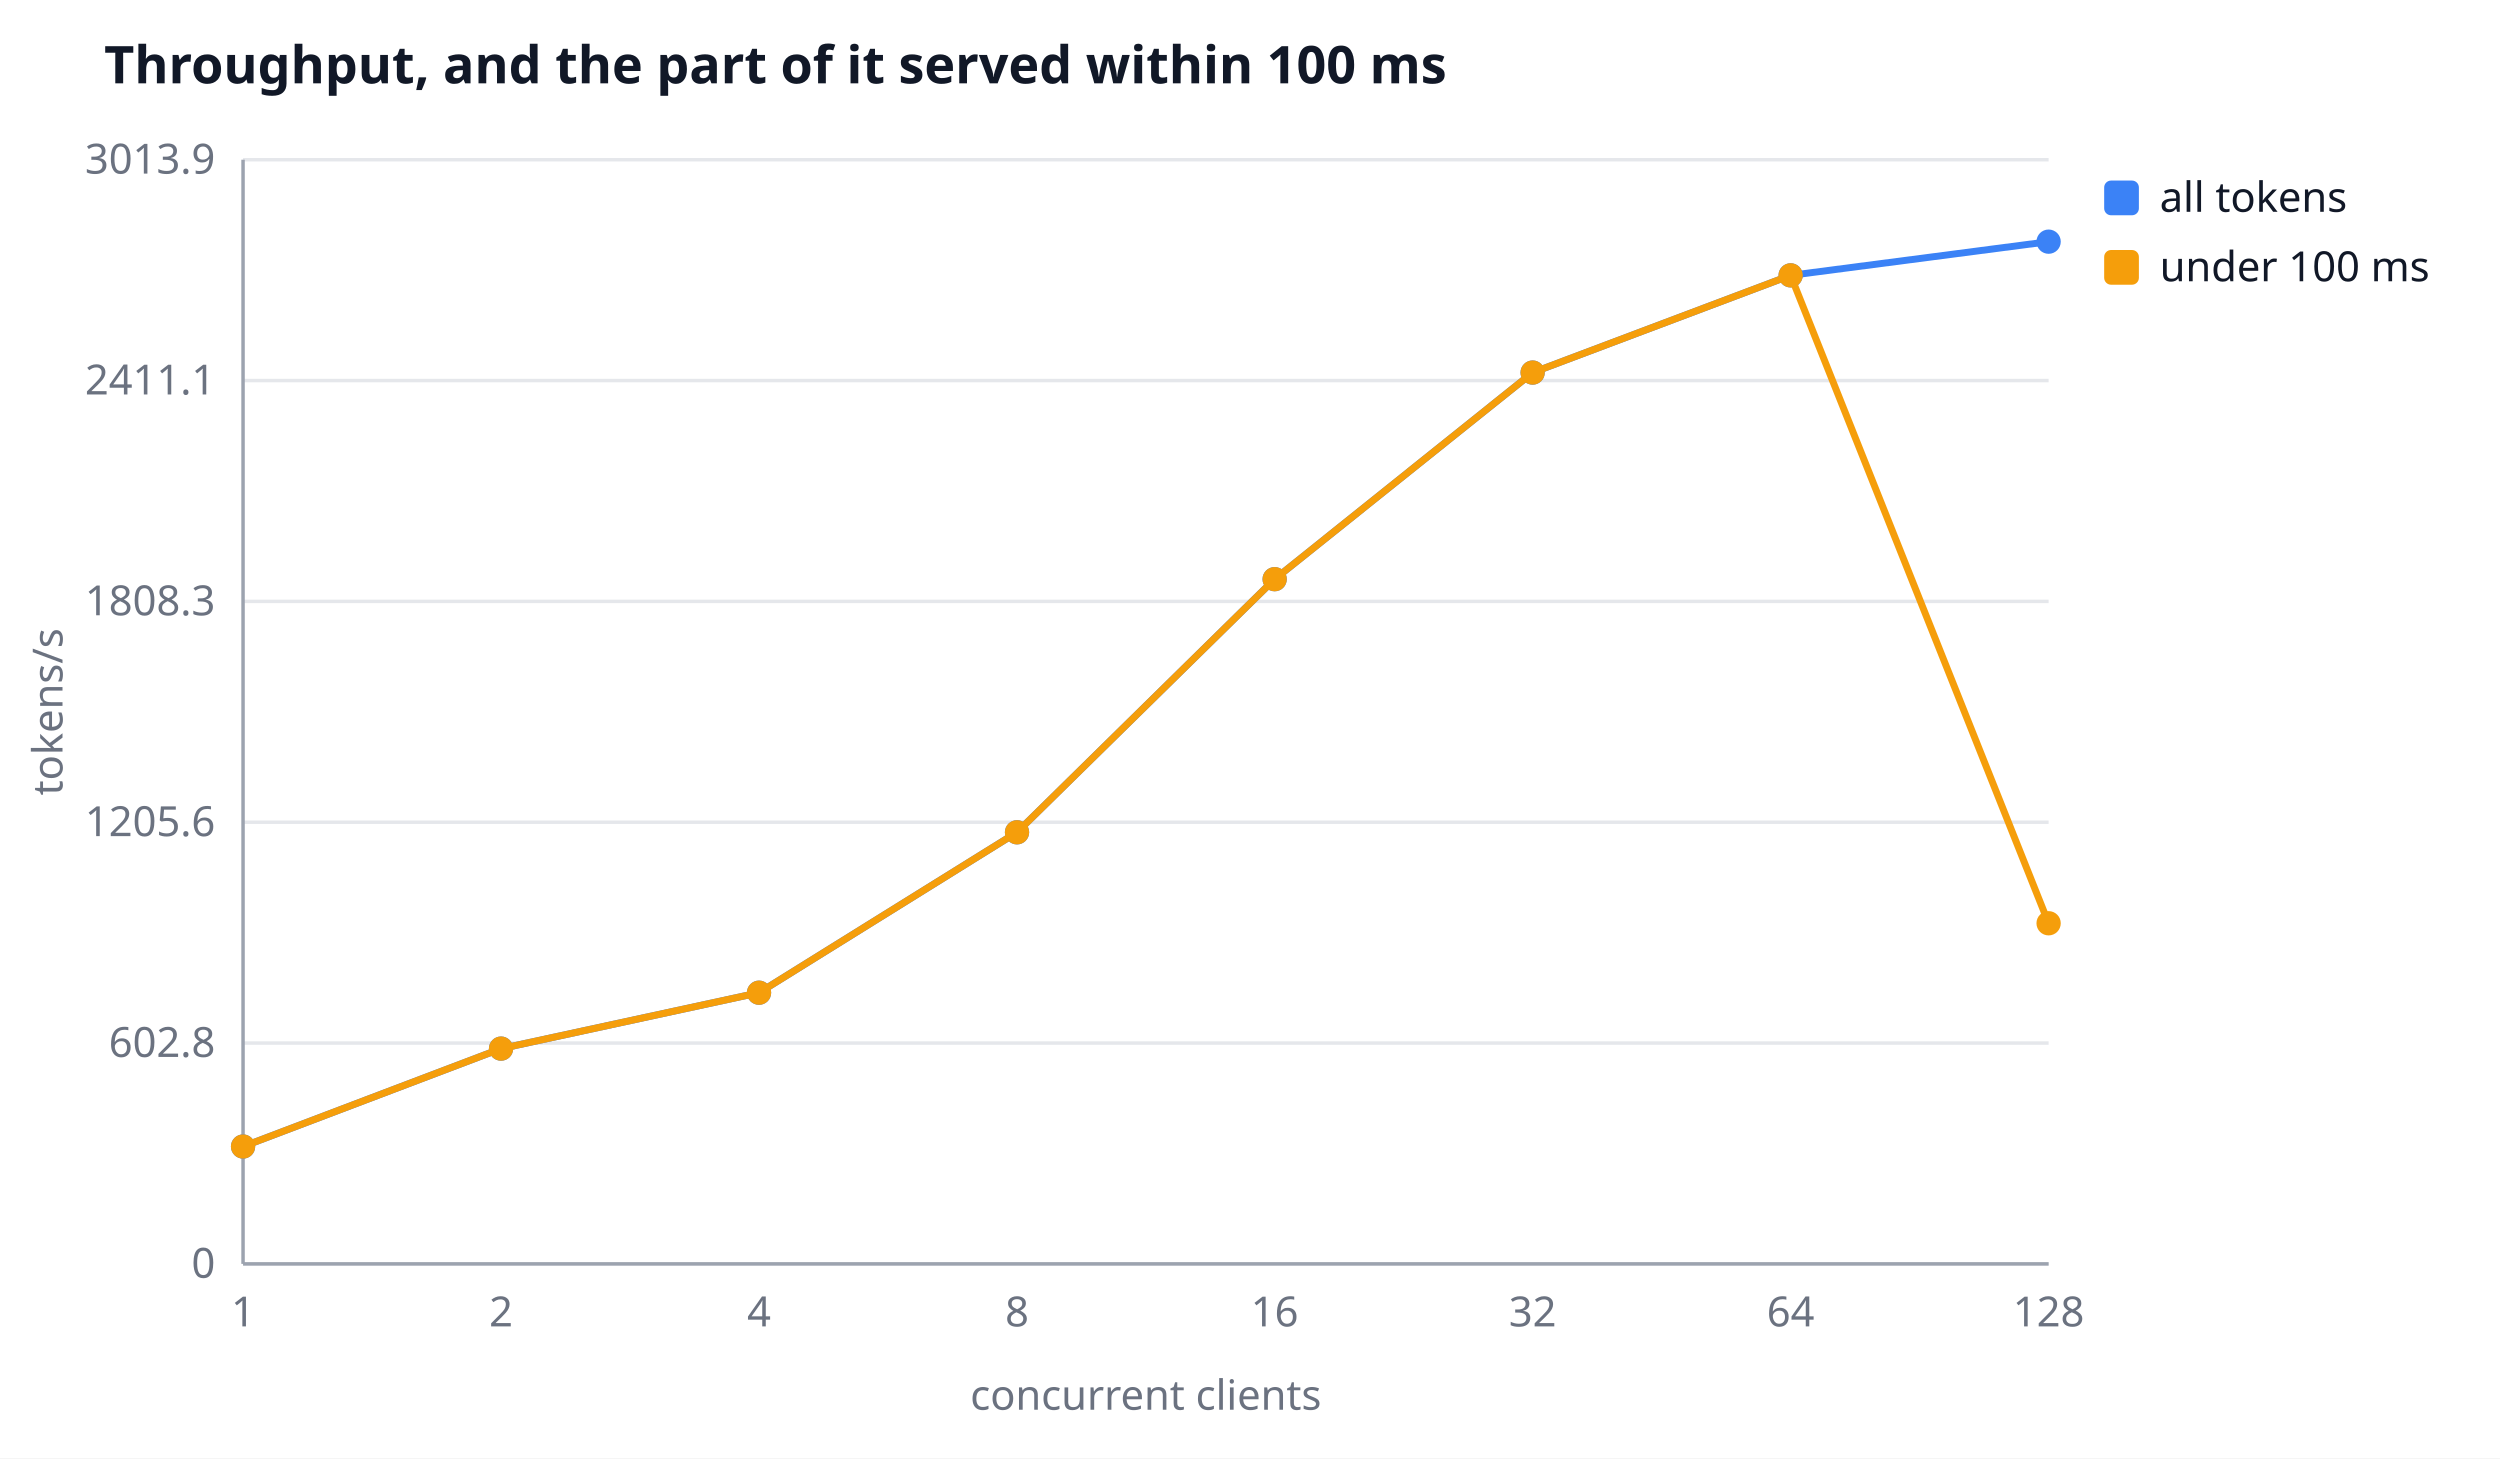
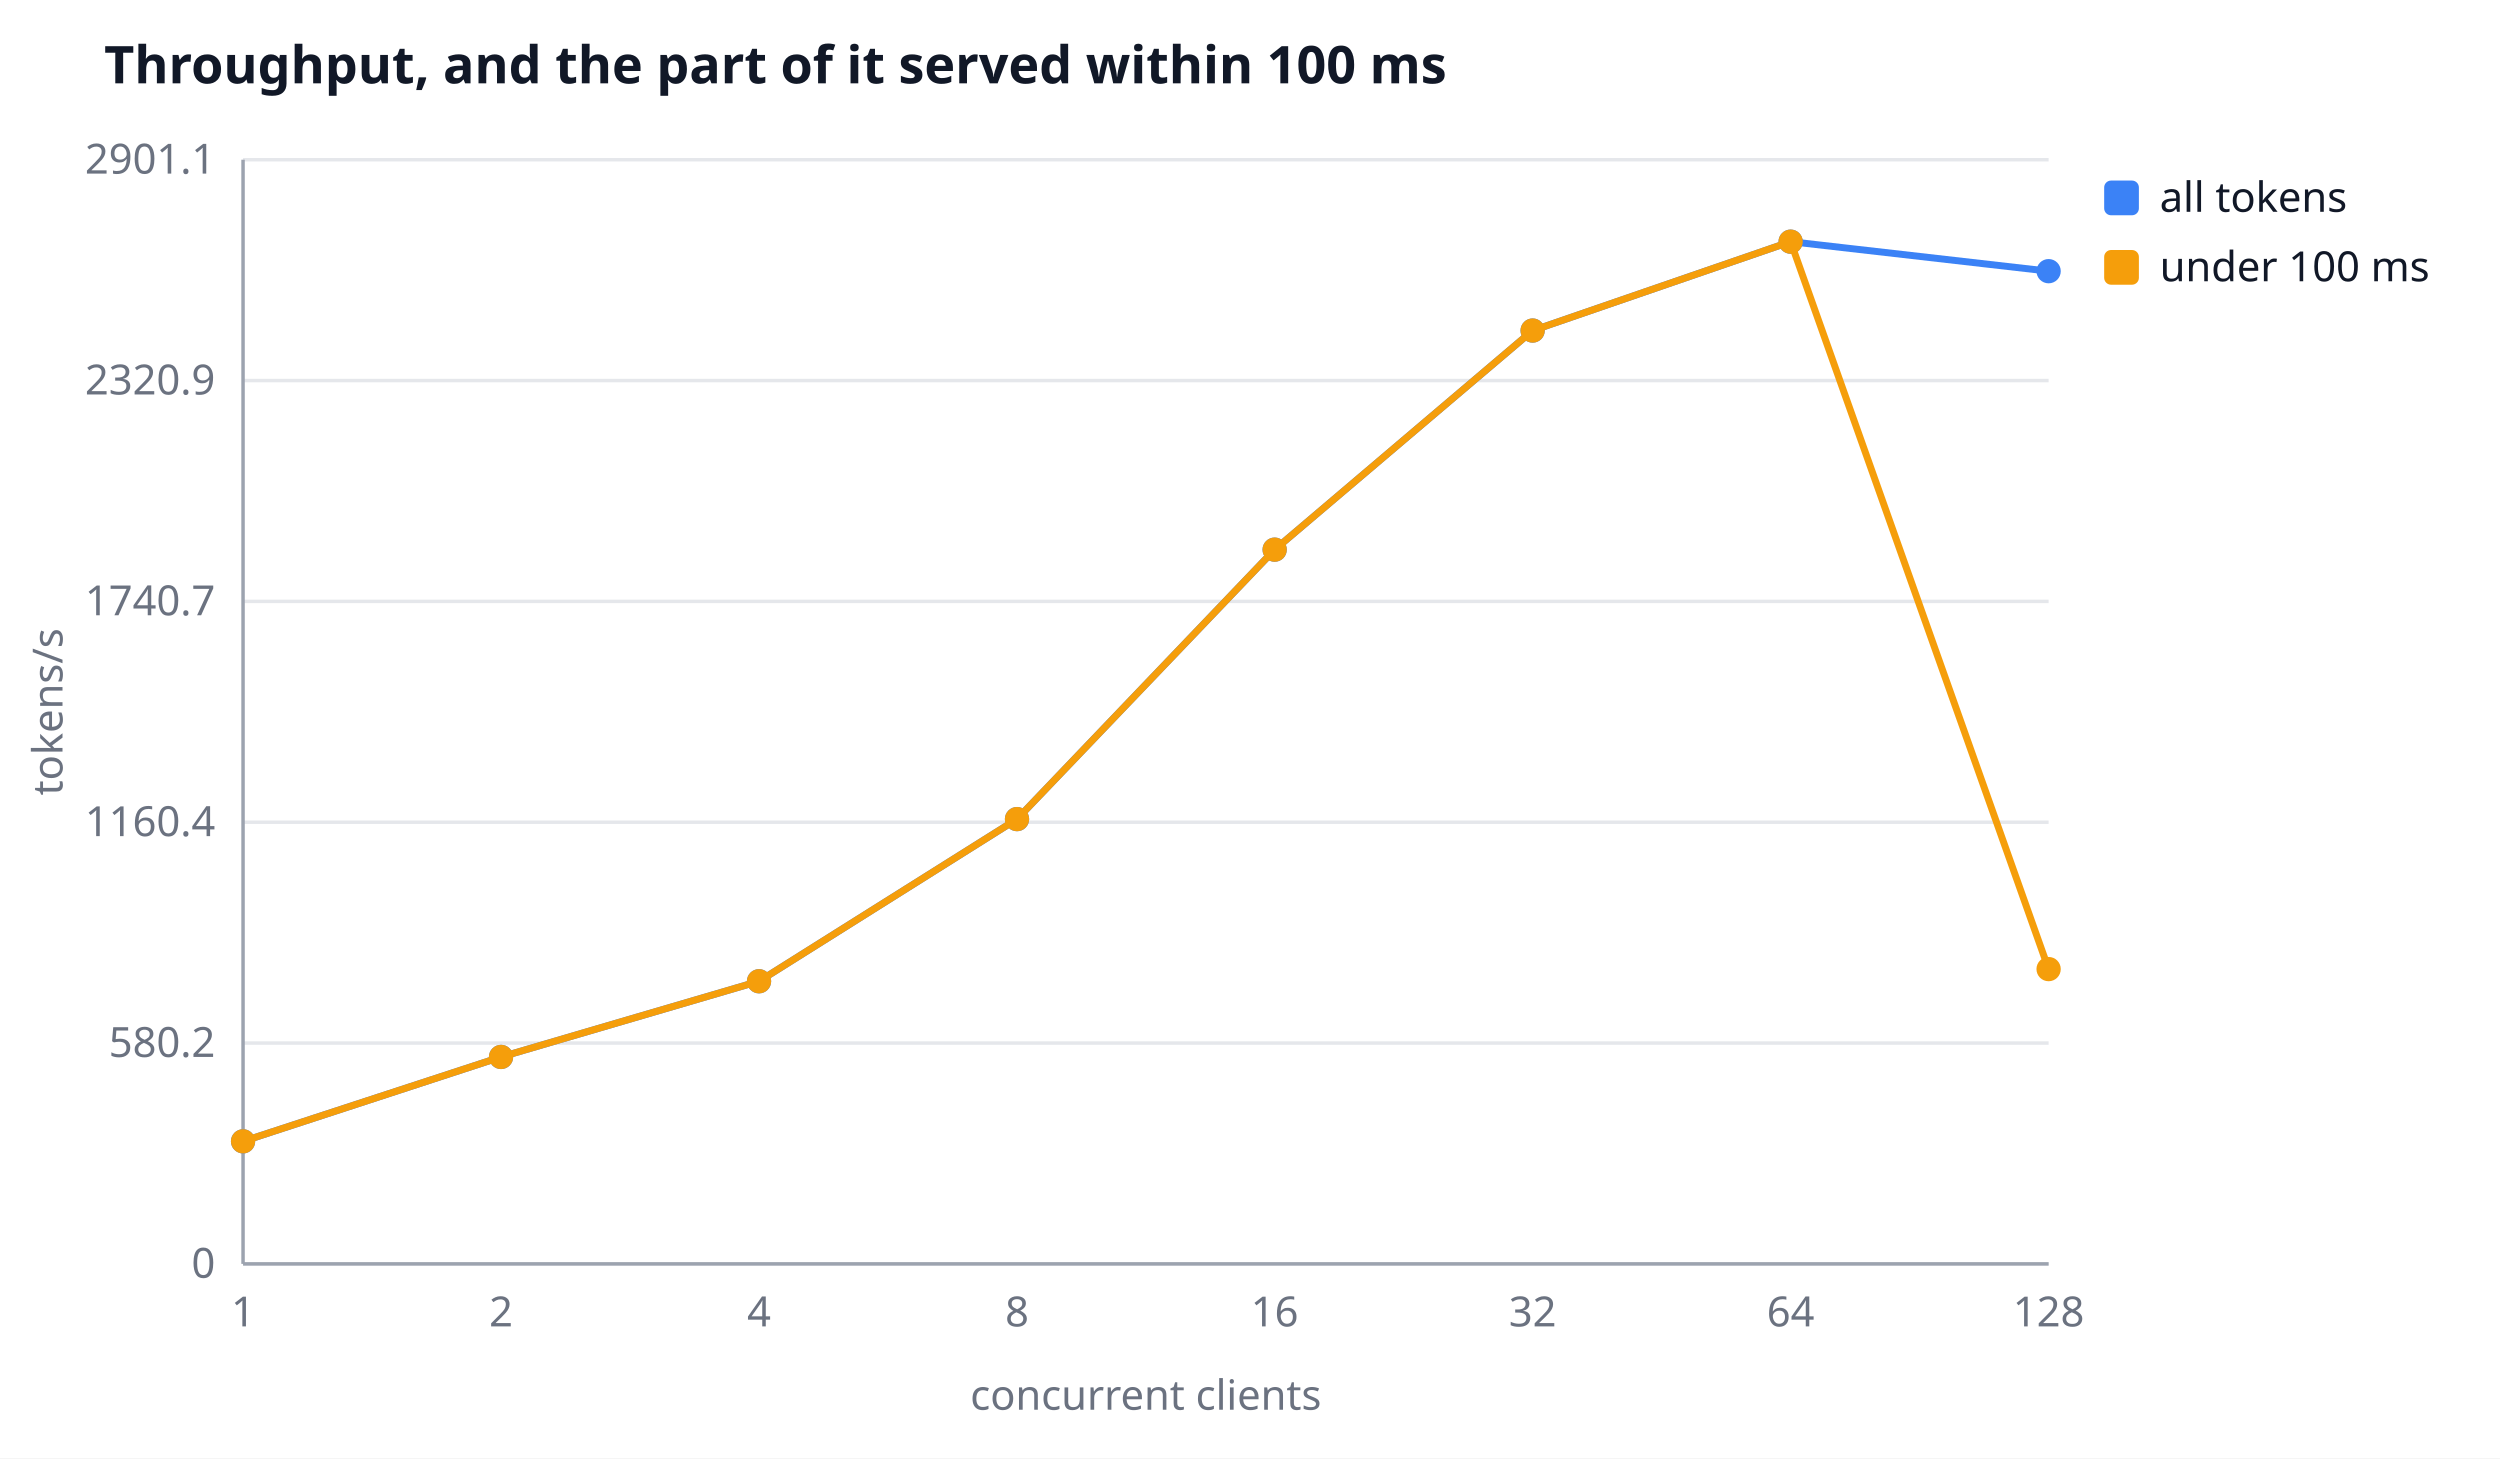
<svg xmlns="http://www.w3.org/2000/svg" width="720" height="420" viewBox="0 0 720 420" font-family="ui-sans-serif,system-ui,sans-serif">
  <style>
  .bg{fill:#ffffff}.ink{fill:#111827}.muted{fill:#6b7280}
  .grid{stroke:#e5e7eb}.axis{stroke:#9ca3af}
  @media (prefers-color-scheme: dark){
    .bg{fill:#0d1117}.ink{fill:#e6edf3}.muted{fill:#8b949e}
    .grid{stroke:#21262d}.axis{stroke:#484f58}
  }
  text{font-size:12px}.title{font-size:15px;font-weight:600}
</style>
  <rect class="bg" width="720" height="420" />
  <text class="title ink" x="30" y="24">Throughput, and the part of it served within 100 ms</text>
  <line class="grid" x1="70" y1="364.0" x2="590.0" y2="364.0" />
  <text class="muted" x="62" y="368.0" text-anchor="end">0</text>
  <line class="grid" x1="70" y1="300.4" x2="590.0" y2="300.4" />
-   <text class="muted" x="62" y="304.4" text-anchor="end">602.8</text>
+   <text class="muted" x="62" y="304.4" text-anchor="end">580.2</text>
  <line class="grid" x1="70" y1="236.8" x2="590.0" y2="236.8" />
-   <text class="muted" x="62" y="240.8" text-anchor="end">1205.6</text>
+   <text class="muted" x="62" y="240.8" text-anchor="end">1160.4</text>
  <line class="grid" x1="70" y1="173.2" x2="590.0" y2="173.2" />
-   <text class="muted" x="62" y="177.2" text-anchor="end">1808.3</text>
+   <text class="muted" x="62" y="177.2" text-anchor="end">1740.7</text>
  <line class="grid" x1="70" y1="109.6" x2="590.0" y2="109.6" />
-   <text class="muted" x="62" y="113.6" text-anchor="end">2411.1</text>
+   <text class="muted" x="62" y="113.6" text-anchor="end">2320.9</text>
  <line class="grid" x1="70" y1="46.0" x2="590.0" y2="46.0" />
-   <text class="muted" x="62" y="50.0" text-anchor="end">3013.9</text>
+   <text class="muted" x="62" y="50.0" text-anchor="end">2901.1</text>
  <text class="muted" x="70.0" y="382.0" text-anchor="middle">1</text>
  <text class="muted" x="144.3" y="382.0" text-anchor="middle">2</text>
  <text class="muted" x="218.6" y="382.0" text-anchor="middle">4</text>
  <text class="muted" x="292.9" y="382.0" text-anchor="middle">8</text>
  <text class="muted" x="367.1" y="382.0" text-anchor="middle">16</text>
  <text class="muted" x="441.4" y="382.0" text-anchor="middle">32</text>
  <text class="muted" x="515.7" y="382.0" text-anchor="middle">64</text>
  <text class="muted" x="590.0" y="382.0" text-anchor="middle">128</text>
  <line class="axis" x1="70" y1="364.0" x2="590.0" y2="364.0" />
  <line class="axis" x1="70" y1="46" x2="70" y2="364.0" />
  <text class="muted" x="330.0" y="406" text-anchor="middle">concurrent clients</text>
  <text class="muted" x="18.0" y="205.0" text-anchor="middle" transform="rotate(-90 18.0 205.0)">tokens/s</text>
-   <path d="M70.0 330.2 L144.3 302.0 L218.6 285.9 L292.9 239.7 L367.1 166.8 L441.4 107.3 L515.7 79.3 L590.0 69.6" fill="none" stroke="#3b82f6" stroke-width="2" />
-   <circle cx="70.0" cy="330.2" r="3.5" fill="#3b82f6" />
-   <circle cx="144.3" cy="302.0" r="3.5" fill="#3b82f6" />
-   <circle cx="218.6" cy="285.9" r="3.5" fill="#3b82f6" />
-   <circle cx="292.9" cy="239.7" r="3.5" fill="#3b82f6" />
-   <circle cx="367.1" cy="166.8" r="3.5" fill="#3b82f6" />
-   <circle cx="441.4" cy="107.3" r="3.5" fill="#3b82f6" />
-   <circle cx="515.7" cy="79.3" r="3.5" fill="#3b82f6" />
-   <circle cx="590.0" cy="69.6" r="3.5" fill="#3b82f6" />
+   <path d="M70.0 328.7 L144.3 304.4 L218.6 282.6 L292.9 235.9 L367.1 158.3 L441.4 95.2 L515.7 69.6 L590.0 78.1" fill="none" stroke="#3b82f6" stroke-width="2" />
+   <circle cx="70.0" cy="328.7" r="3.5" fill="#3b82f6" />
+   <circle cx="144.3" cy="304.4" r="3.5" fill="#3b82f6" />
+   <circle cx="218.6" cy="282.6" r="3.5" fill="#3b82f6" />
+   <circle cx="292.9" cy="235.9" r="3.5" fill="#3b82f6" />
+   <circle cx="367.1" cy="158.3" r="3.5" fill="#3b82f6" />
+   <circle cx="441.4" cy="95.2" r="3.5" fill="#3b82f6" />
+   <circle cx="515.7" cy="69.6" r="3.5" fill="#3b82f6" />
+   <circle cx="590.0" cy="78.1" r="3.5" fill="#3b82f6" />
  <rect x="606.0" y="52.0" width="10" height="10" fill="#3b82f6" rx="2" />
  <text class="ink" x="622.0" y="61.0">all tokens</text>
-   <path d="M70.0 330.2 L144.3 302.0 L218.6 285.9 L292.9 239.7 L367.1 166.8 L441.4 107.3 L515.7 79.3 L590.0 265.9" fill="none" stroke="#f59e0b" stroke-width="2" />
-   <circle cx="70.0" cy="330.2" r="3.5" fill="#f59e0b" />
-   <circle cx="144.3" cy="302.0" r="3.5" fill="#f59e0b" />
-   <circle cx="218.6" cy="285.9" r="3.5" fill="#f59e0b" />
-   <circle cx="292.9" cy="239.7" r="3.5" fill="#f59e0b" />
-   <circle cx="367.1" cy="166.8" r="3.5" fill="#f59e0b" />
-   <circle cx="441.4" cy="107.3" r="3.5" fill="#f59e0b" />
-   <circle cx="515.7" cy="79.3" r="3.5" fill="#f59e0b" />
-   <circle cx="590.0" cy="265.9" r="3.5" fill="#f59e0b" />
+   <path d="M70.0 328.7 L144.3 304.4 L218.6 282.6 L292.9 235.9 L367.1 158.3 L441.4 95.2 L515.7 69.6 L590.0 279.1" fill="none" stroke="#f59e0b" stroke-width="2" />
+   <circle cx="70.0" cy="328.7" r="3.5" fill="#f59e0b" />
+   <circle cx="144.3" cy="304.4" r="3.5" fill="#f59e0b" />
+   <circle cx="218.6" cy="282.6" r="3.5" fill="#f59e0b" />
+   <circle cx="292.9" cy="235.9" r="3.5" fill="#f59e0b" />
+   <circle cx="367.1" cy="158.3" r="3.5" fill="#f59e0b" />
+   <circle cx="441.4" cy="95.2" r="3.5" fill="#f59e0b" />
+   <circle cx="515.7" cy="69.6" r="3.5" fill="#f59e0b" />
+   <circle cx="590.0" cy="279.1" r="3.5" fill="#f59e0b" />
  <rect x="606.0" y="72.0" width="10" height="10" fill="#f59e0b" rx="2" />
  <text class="ink" x="622.0" y="81.0">under 100 ms</text>
</svg>
